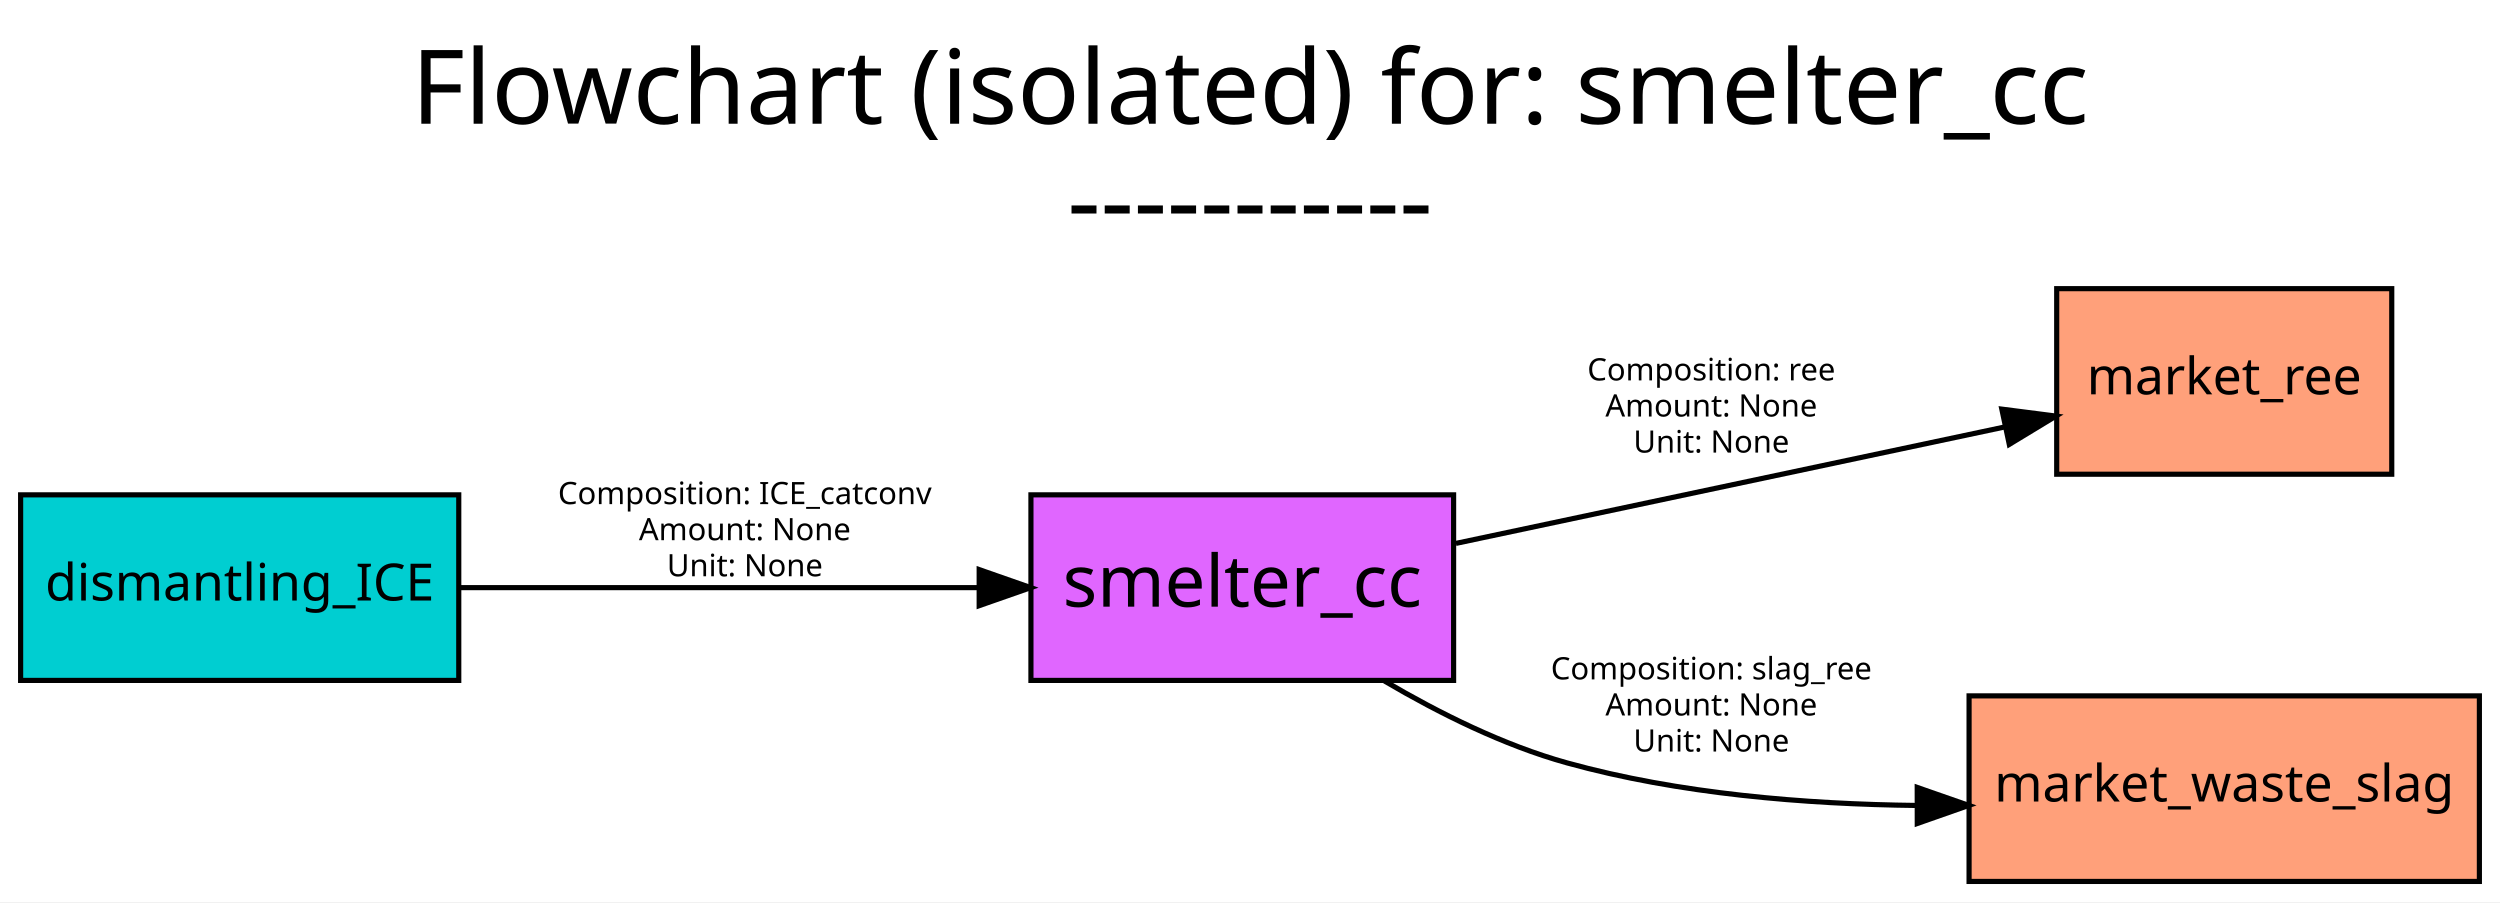
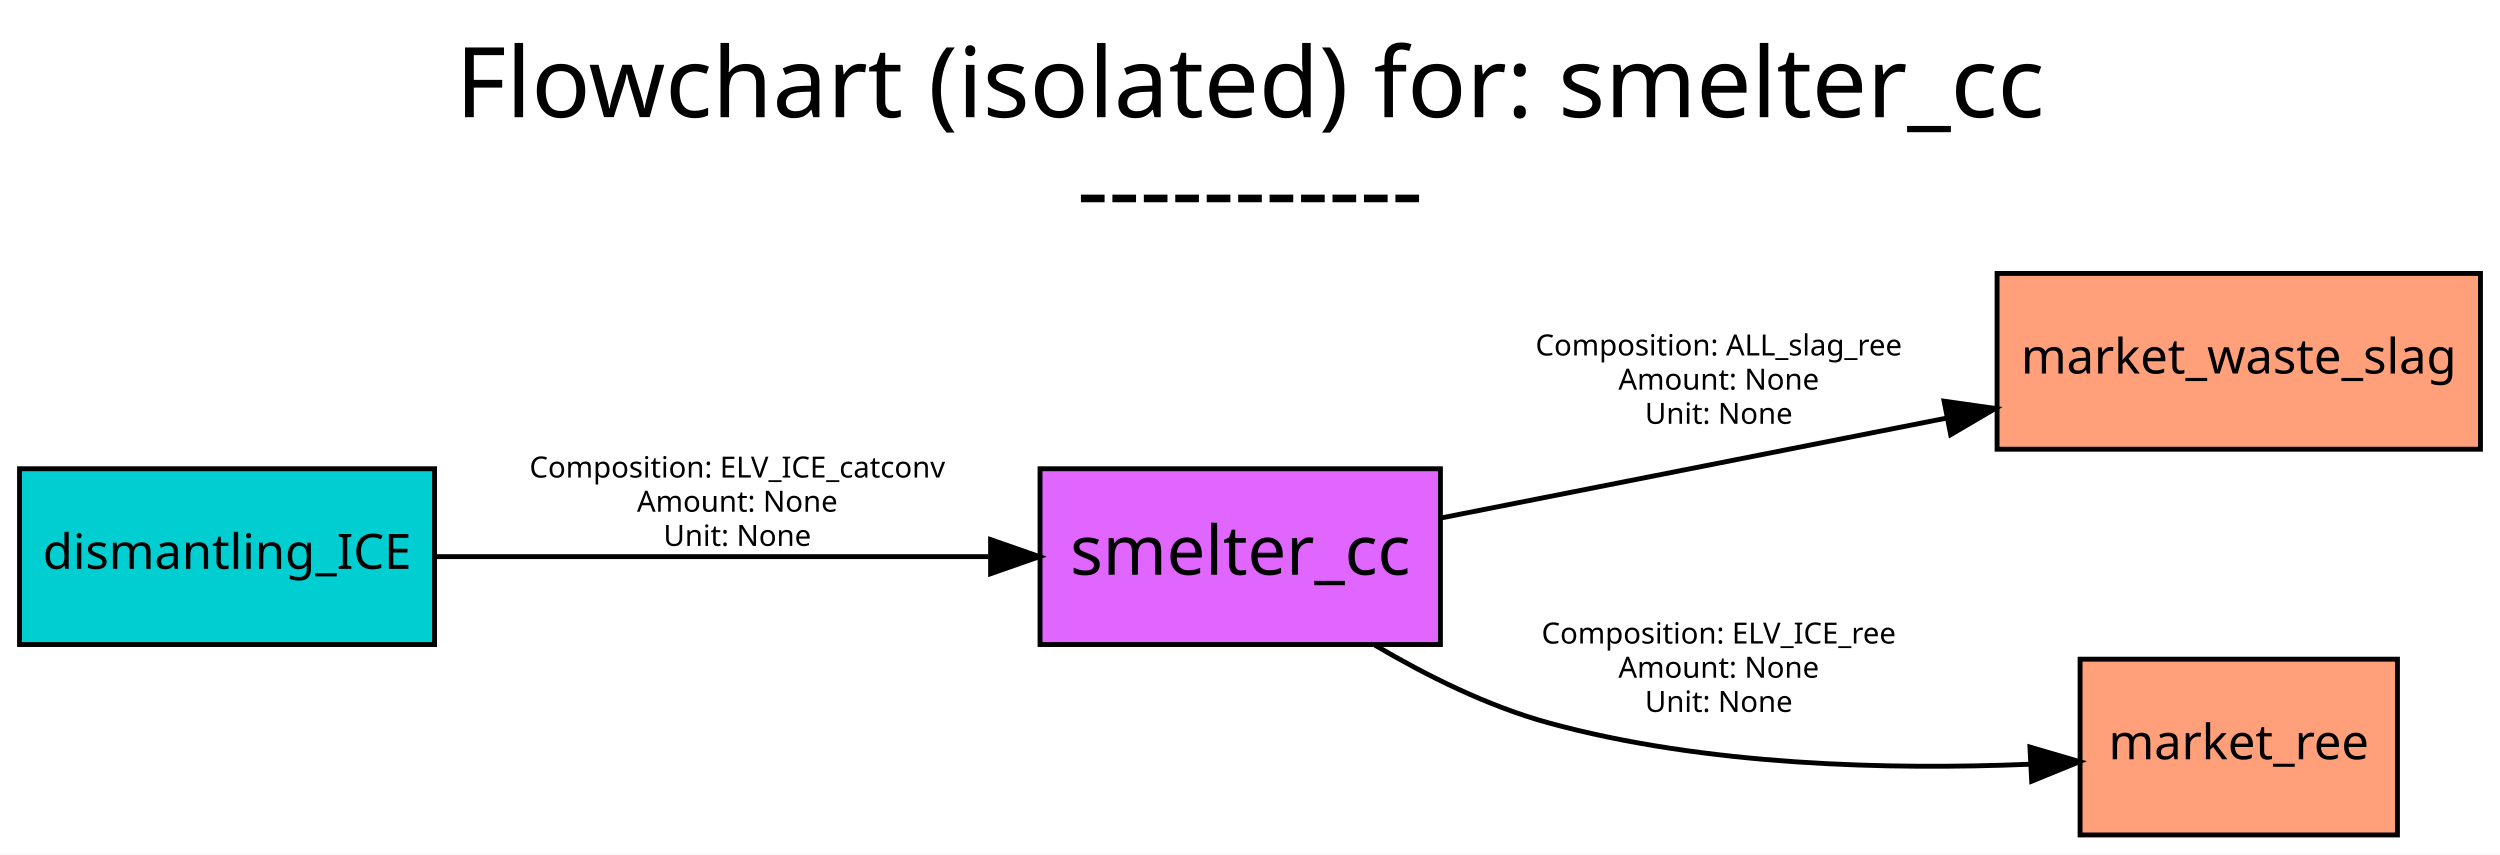
- <svg xmlns="http://www.w3.org/2000/svg" width="485pt" height="175pt" viewBox="0.00 0.00 485.00 175.00">
+ <svg xmlns="http://www.w3.org/2000/svg" width="512pt" height="175pt" viewBox="0.00 0.00 512.00 175.00">
  <g id="graph0" class="graph" transform="scale(1 1) rotate(0) translate(4 171)">
-     <polygon fill="white" stroke="transparent" points="-4,4 -4,-171 481,-171 481,4 -4,4" />
-     <text text-anchor="middle" x="238.5" y="-147" font-family="Cabin" font-size="20.00">Flowchart (isolated) for: smelter_cc</text>
-     <text text-anchor="middle" x="238.5" y="-125" font-family="Cabin" font-size="20.00">-----------</text>
+     <polygon fill="white" stroke="transparent" points="-4,4 -4,-171 508,-171 508,4 -4,4" />
+     <text text-anchor="middle" x="252" y="-147" font-family="Cabin" font-size="20.00">Flowchart (isolated) for: smelter_cc</text>
+     <text text-anchor="middle" x="252" y="-125" font-family="Cabin" font-size="20.00">-----------</text>
    <g id="node1" class="node">
-       <polygon fill="#e066ff" stroke="black" points="278,-75 196,-75 196,-39 278,-39 278,-75" />
-       <text text-anchor="middle" x="237" y="-53.3" font-family="Cabin" font-size="14.00">smelter_cc</text>
+       <polygon fill="#e066ff" stroke="black" points="291,-75 209,-75 209,-39 291,-39 291,-75" />
+       <text text-anchor="middle" x="250" y="-53.3" font-family="Cabin" font-size="14.00">smelter_cc</text>
    </g>
    <g id="node3" class="node">
-       <polygon fill="#ffa07a" stroke="black" points="460,-115 395,-115 395,-79 460,-79 460,-115" />
-       <text text-anchor="middle" x="427.5" y="-94.5" font-family="Cabin" font-size="10.00">market_ree</text>
+       <polygon fill="#ffa07a" stroke="black" points="504,-115 405,-115 405,-79 504,-79 504,-115" />
+       <text text-anchor="middle" x="454.5" y="-94.5" font-family="Cabin" font-size="10.00">market_waste_slag</text>
    </g>
    <g id="edge2" class="edge">
-       <path fill="none" stroke="black" d="M278.44,-65.58C309.87,-72.25 353.31,-81.47 385.01,-88.19" />
-       <polygon fill="black" stroke="black" points="384.35,-91.63 394.85,-90.28 385.8,-84.79 384.35,-91.63" />
-       <text text-anchor="middle" x="328" y="-97.2" font-family="Cabin" font-size="6.00">Composition: ree</text>
-       <text text-anchor="middle" x="328" y="-90.2" font-family="Cabin" font-size="6.00">Amount: None </text>
-       <text text-anchor="middle" x="328" y="-83.2" font-family="Cabin" font-size="6.00">Unit: None</text>
+       <path fill="none" stroke="black" d="M291.01,-64.9C320.57,-70.74 361.29,-78.79 394.57,-85.36" />
+       <polygon fill="black" stroke="black" points="394.15,-88.84 404.64,-87.35 395.5,-81.98 394.15,-88.84" />
+       <text text-anchor="middle" x="348" y="-98.2" font-family="Cabin" font-size="6.00">Composition: ALL_slag_ree</text>
+       <text text-anchor="middle" x="348" y="-91.2" font-family="Cabin" font-size="6.00">Amount: None </text>
+       <text text-anchor="middle" x="348" y="-84.2" font-family="Cabin" font-size="6.00">Unit: None</text>
    </g>
    <g id="node4" class="node">
-       <polygon fill="#ffa07a" stroke="black" points="477,-36 378,-36 378,0 477,0 477,-36" />
-       <text text-anchor="middle" x="427.5" y="-15.5" font-family="Cabin" font-size="10.00">market_waste_slag</text>
+       <polygon fill="#ffa07a" stroke="black" points="487,-36 422,-36 422,0 487,0 487,-36" />
+       <text text-anchor="middle" x="454.5" y="-15.5" font-family="Cabin" font-size="10.00">market_ree</text>
    </g>
    <g id="edge3" class="edge">
-       <path fill="none" stroke="black" d="M264.6,-38.88C275.16,-32.66 287.7,-26.41 300,-23 321.67,-16.99 346.22,-14.99 367.89,-14.74" />
-       <polygon fill="black" stroke="black" points="367.94,-18.24 377.94,-14.75 367.95,-11.24 367.94,-18.24" />
-       <text text-anchor="middle" x="328" y="-39.2" font-family="Cabin" font-size="6.00">Composition: slag_ree</text>
-       <text text-anchor="middle" x="328" y="-32.2" font-family="Cabin" font-size="6.00">Amount: None </text>
-       <text text-anchor="middle" x="328" y="-25.2" font-family="Cabin" font-size="6.00">Unit: None</text>
+       <path fill="none" stroke="black" d="M277.6,-38.86C288.15,-32.63 300.69,-26.39 313,-23 345.24,-14.13 383.21,-13.32 411.54,-14.48" />
+       <polygon fill="black" stroke="black" points="411.73,-18 421.9,-15.02 412.09,-11.01 411.73,-18" />
+       <text text-anchor="middle" x="348" y="-39.2" font-family="Cabin" font-size="6.00">Composition: ELV_ICE_ree</text>
+       <text text-anchor="middle" x="348" y="-32.2" font-family="Cabin" font-size="6.00">Amount: None </text>
+       <text text-anchor="middle" x="348" y="-25.2" font-family="Cabin" font-size="6.00">Unit: None</text>
    </g>
    <g id="node2" class="node">
      <polygon fill="darkturquoise" stroke="black" points="85,-75 0,-75 0,-39 85,-39 85,-75" />
      <text text-anchor="middle" x="42.5" y="-54.5" font-family="Cabin" font-size="10.00">dismantling_ICE</text>
    </g>
    <g id="edge1" class="edge">
-       <path fill="none" stroke="black" d="M85.27,-57C114.78,-57 154.47,-57 185.71,-57" />
-       <polygon fill="black" stroke="black" points="185.96,-60.5 195.96,-57 185.96,-53.5 185.96,-60.5" />
-       <text text-anchor="middle" x="140.5" y="-73.2" font-family="Cabin" font-size="6.00">Composition: ICE_catconv</text>
-       <text text-anchor="middle" x="140.5" y="-66.2" font-family="Cabin" font-size="6.00">Amount: None </text>
-       <text text-anchor="middle" x="140.5" y="-59.2" font-family="Cabin" font-size="6.00">Unit: None</text>
+       <path fill="none" stroke="black" d="M85.09,-57C117.82,-57 163.58,-57 198.43,-57" />
+       <polygon fill="black" stroke="black" points="198.87,-60.5 208.87,-57 198.87,-53.5 198.87,-60.5" />
+       <text text-anchor="middle" x="147" y="-73.2" font-family="Cabin" font-size="6.00">Composition: ELV_ICE_catconv</text>
+       <text text-anchor="middle" x="147" y="-66.2" font-family="Cabin" font-size="6.00">Amount: None </text>
+       <text text-anchor="middle" x="147" y="-59.2" font-family="Cabin" font-size="6.00">Unit: None</text>
    </g>
  </g>
</svg>
